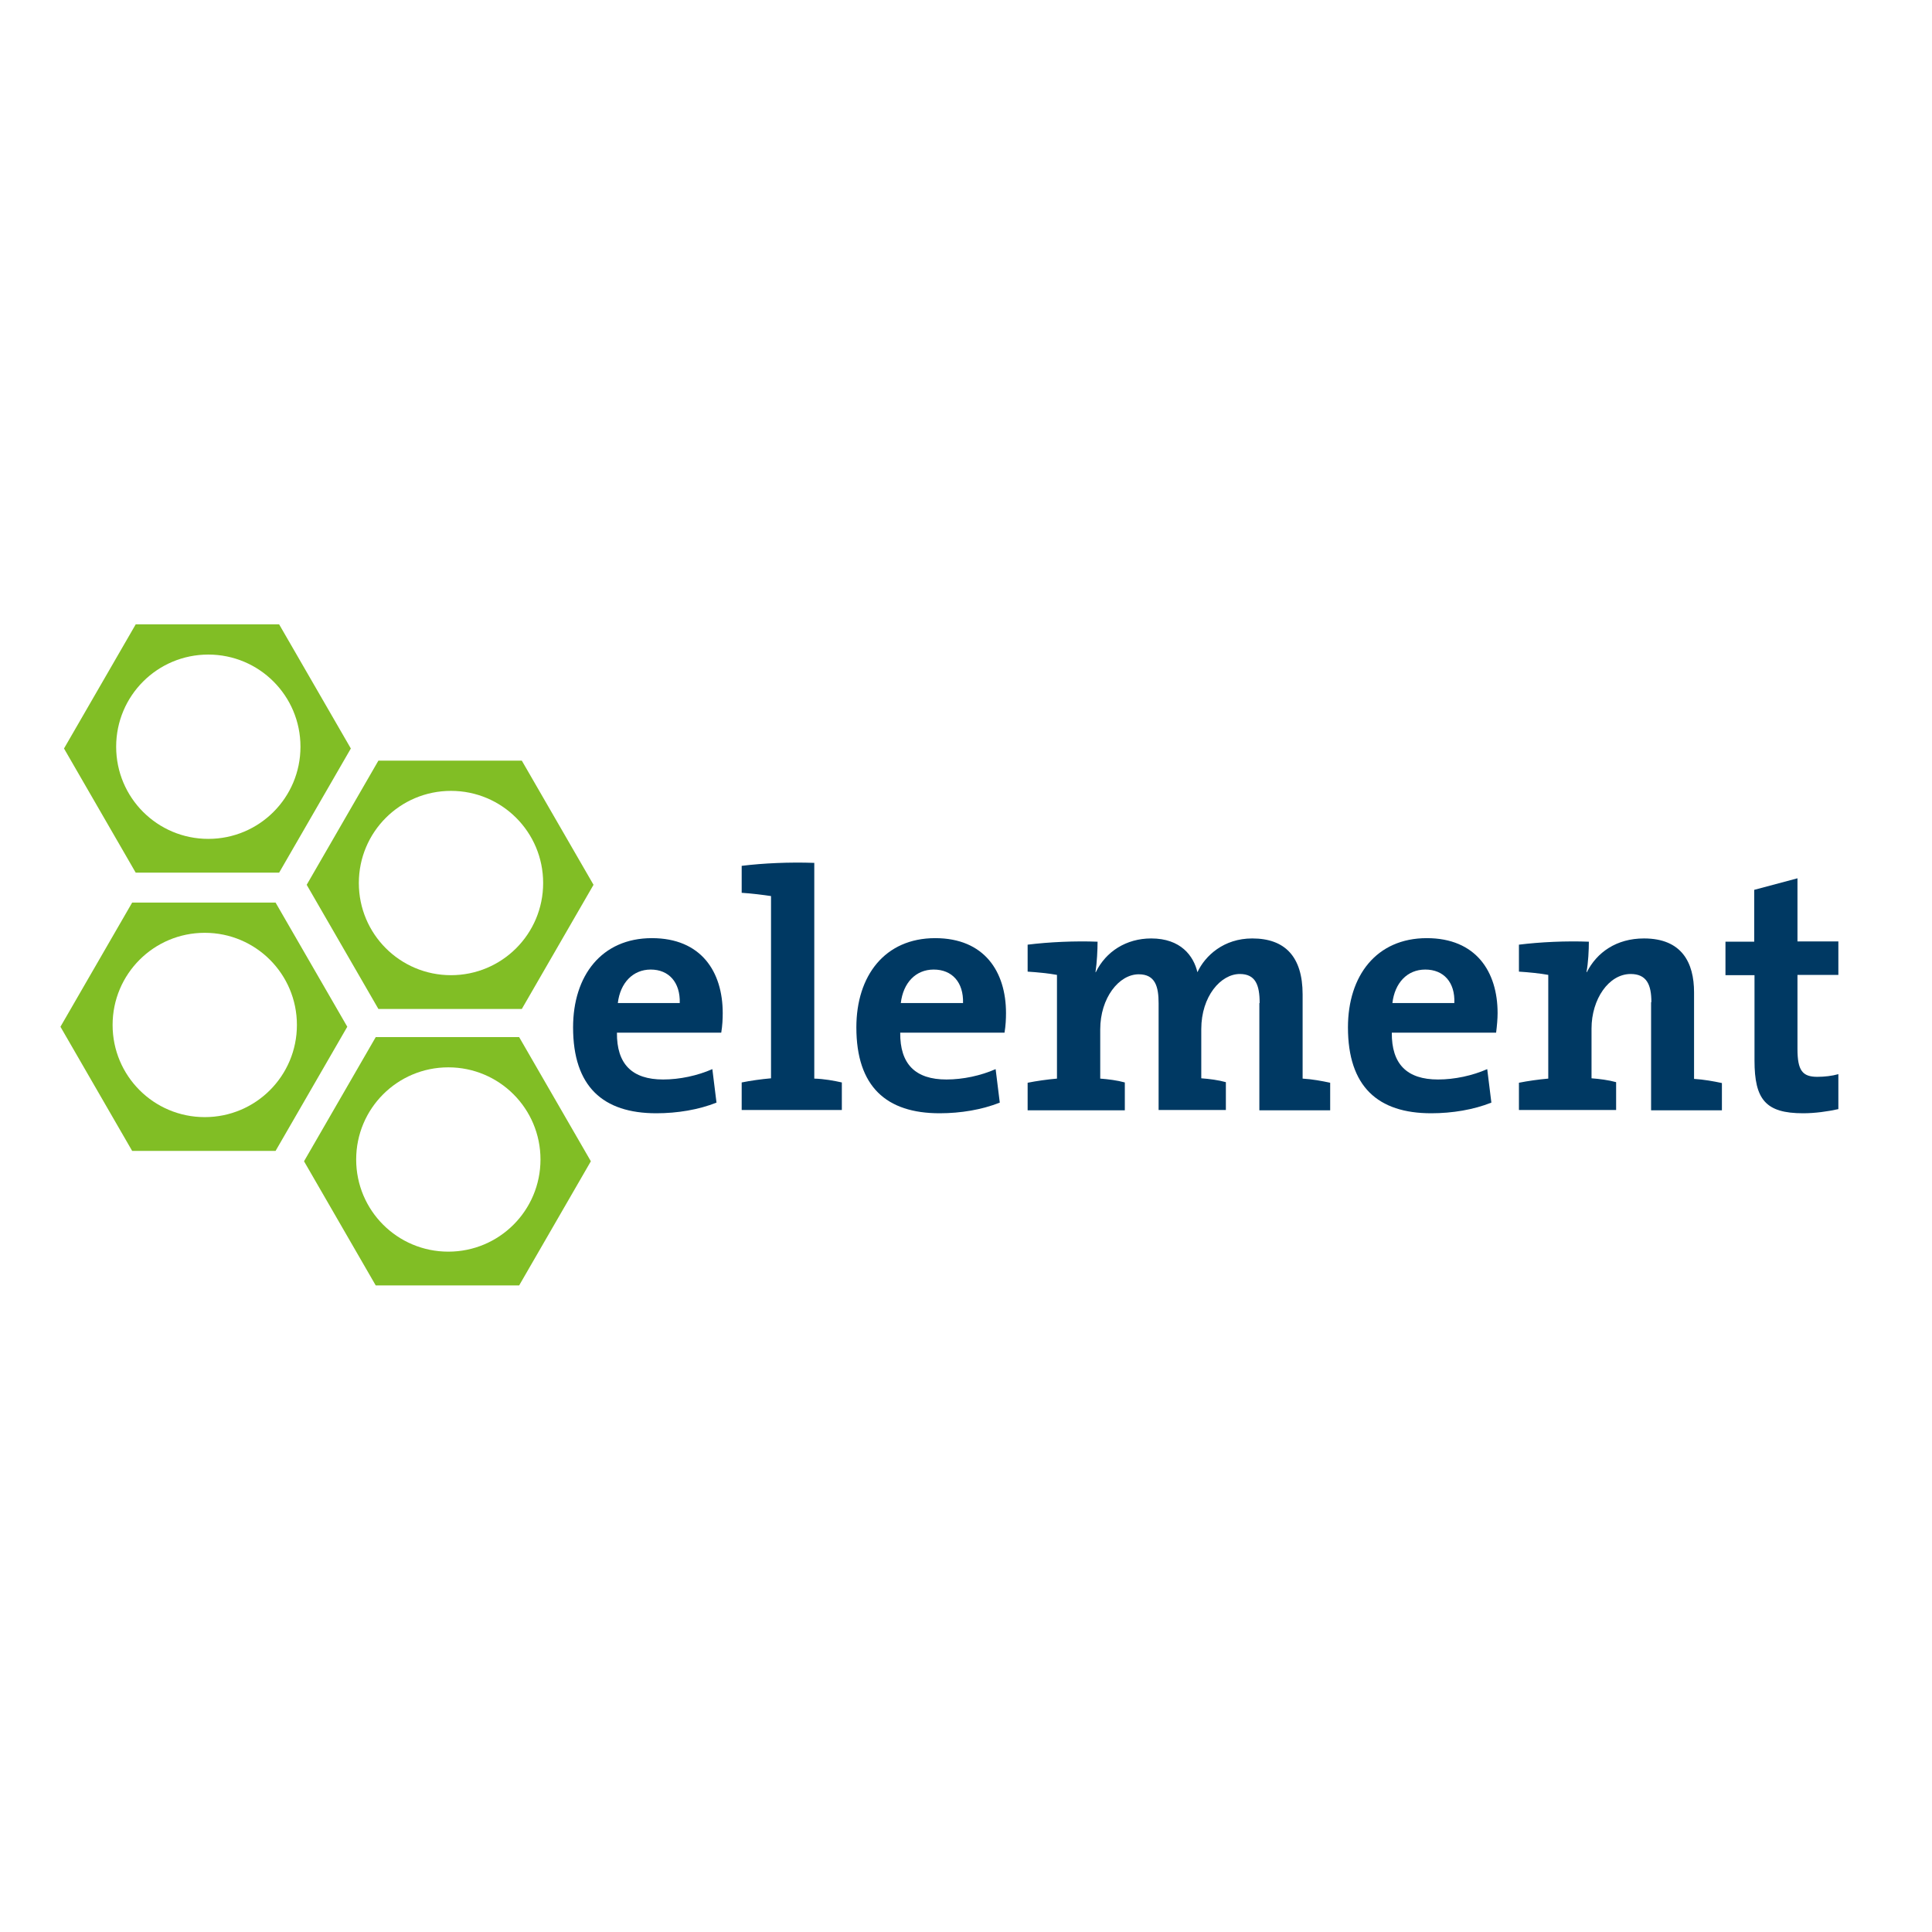
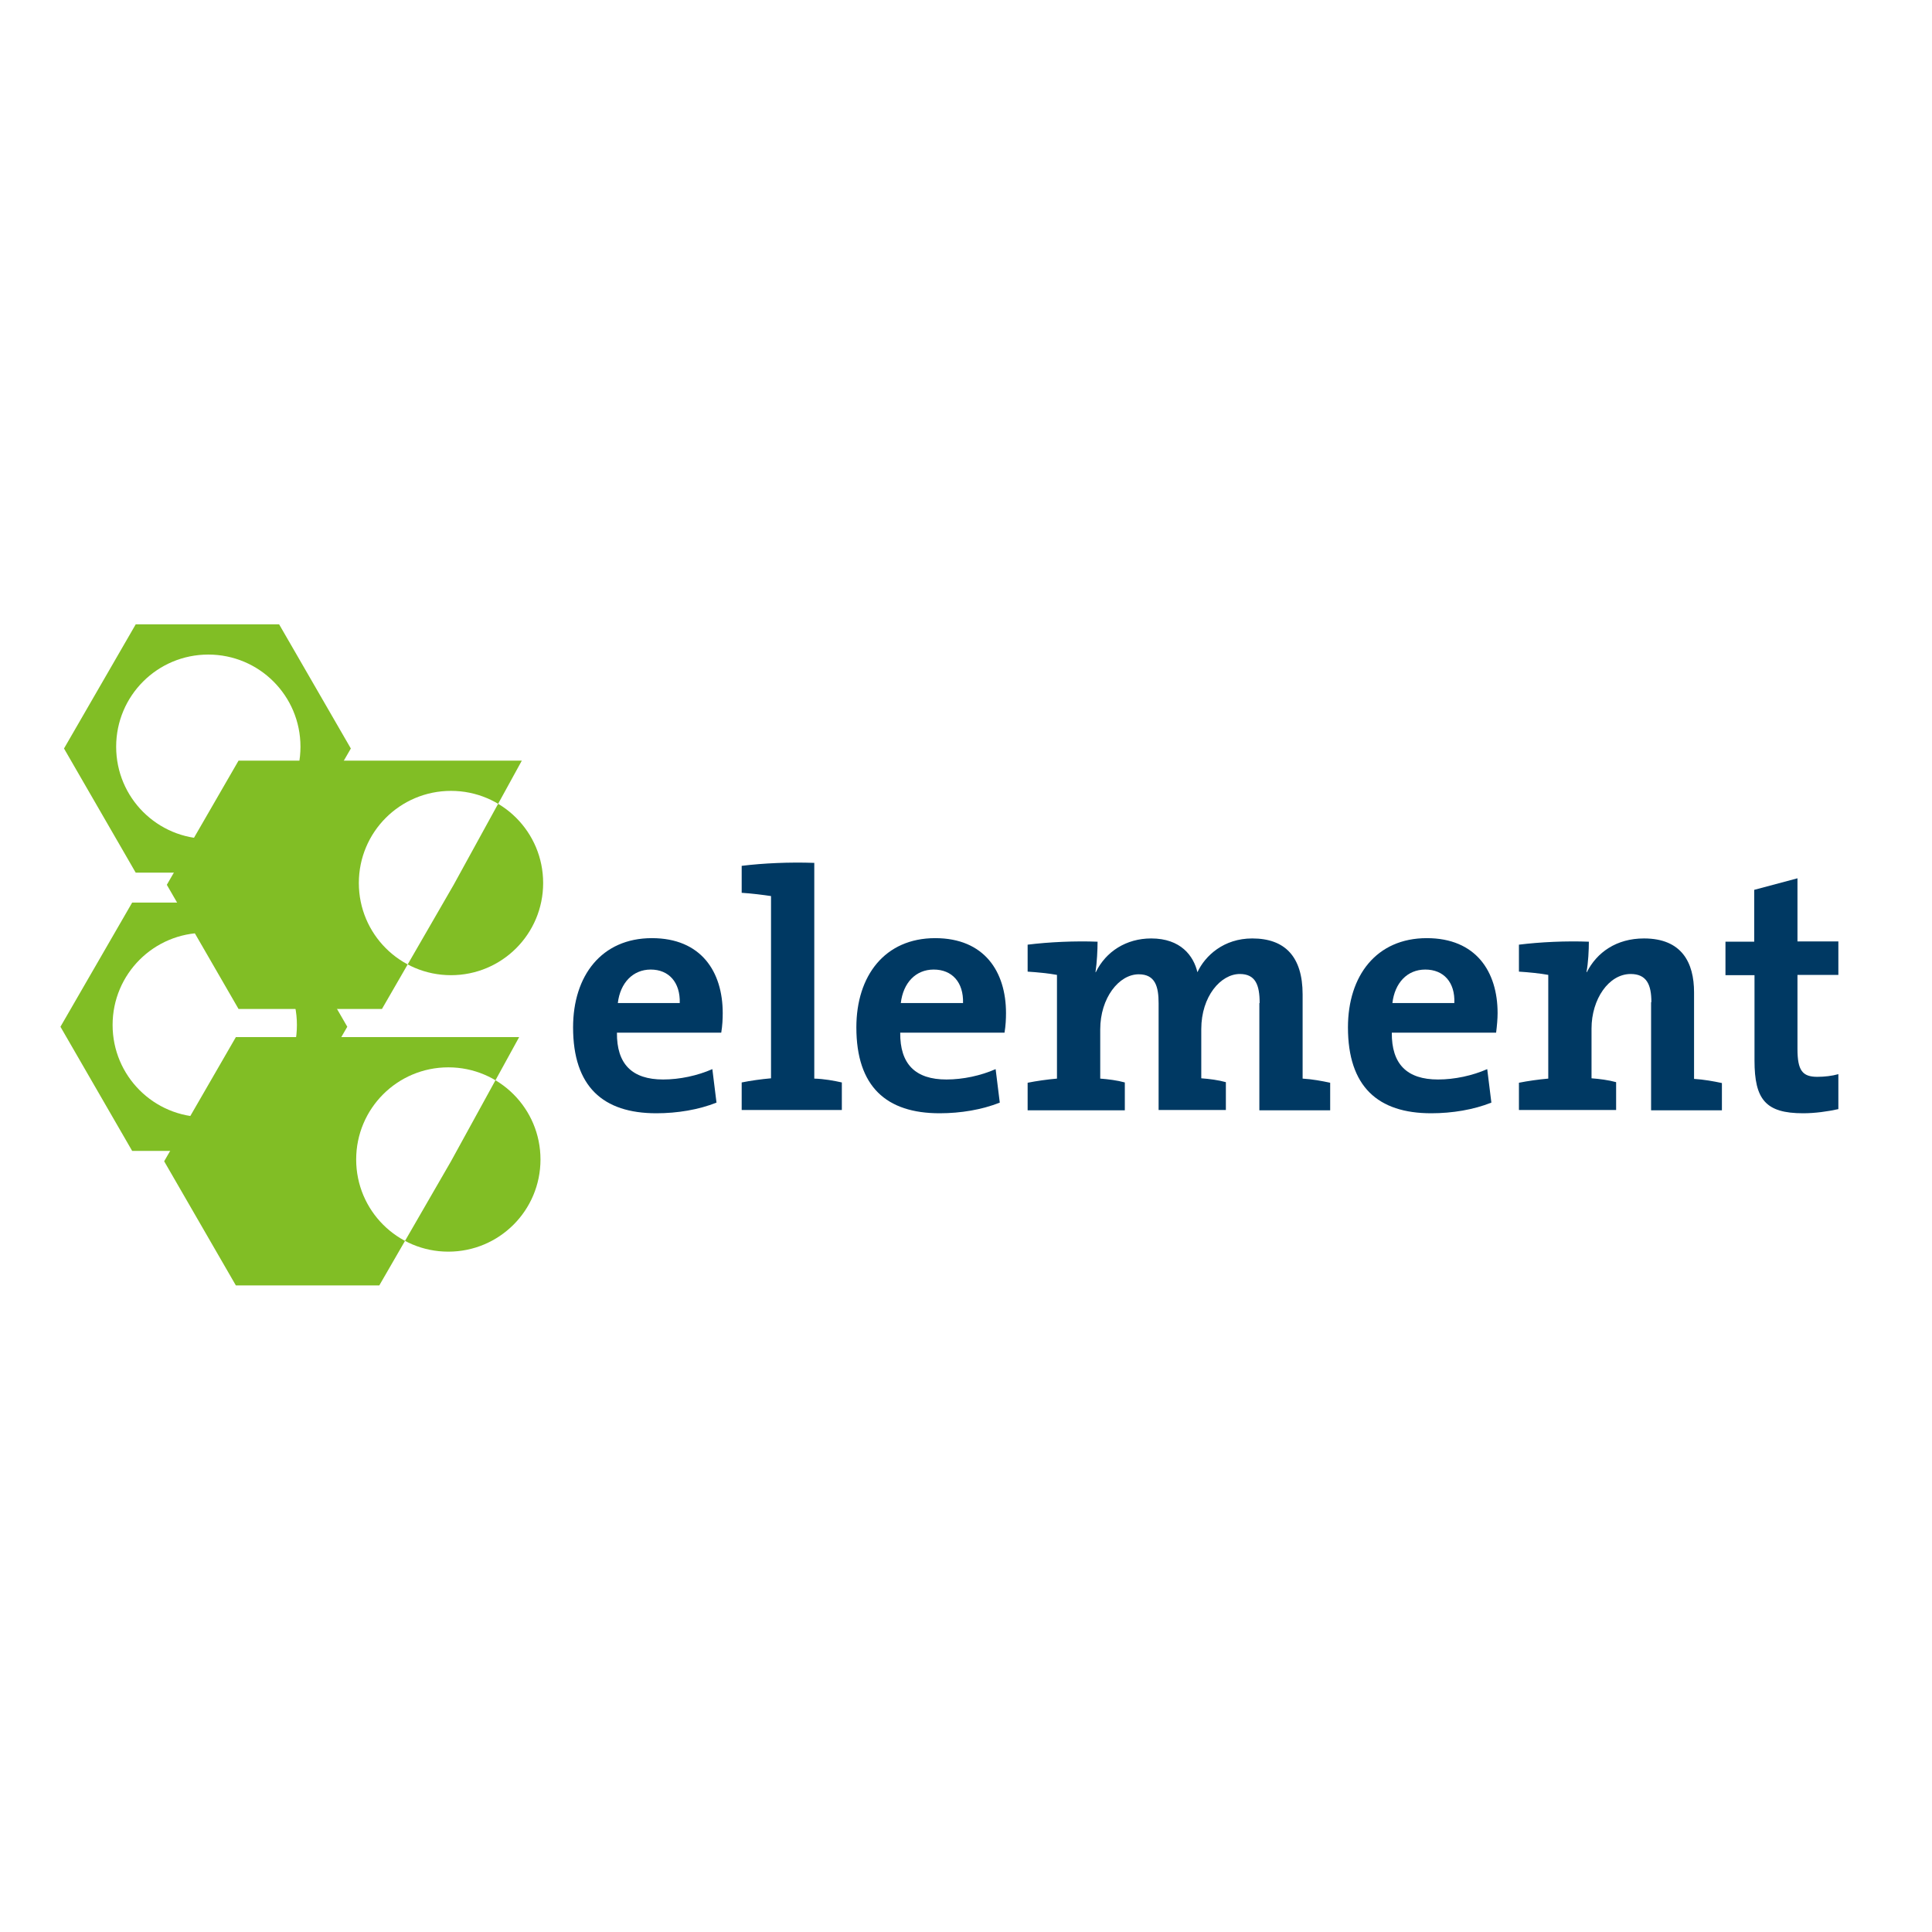
<svg xmlns="http://www.w3.org/2000/svg" version="1.1" id="layer" x="0px" y="0px" viewBox="0 0 652 652" style="enable-background:new 0 0 652 652;" xml:space="preserve">
  <style type="text/css">
	.st0{fill:#81BE25;}
	.st1{fill:#003963;}
</style>
  <g>
    <path class="st0" d="M70.3,283.1c-17.2,0-31.1-13.9-31.1-31.1c0-17.2,13.9-31.1,31.1-31.1c17.2,0,31.1,13.9,31.1,31.1   C101.4,269.2,87.5,283.1,70.3,283.1 M94.2,210.7H45.8l-24.2,41.9l24.2,41.9h48.4l24.2-41.9L94.2,210.7z" />
-     <path class="st0" d="M152.2,329.1c-17.2,0-31.1-13.9-31.1-31.1c0-17.2,13.9-31.1,31.1-31.1c17.2,0,31.1,13.9,31.1,31.1   C183.3,315.2,169.4,329.1,152.2,329.1 M176.1,256.7h-48.4l-24.2,41.9l24.2,41.9h48.4l24.2-41.9L176.1,256.7z" />
+     <path class="st0" d="M152.2,329.1c-17.2,0-31.1-13.9-31.1-31.1c0-17.2,13.9-31.1,31.1-31.1c17.2,0,31.1,13.9,31.1,31.1   C183.3,315.2,169.4,329.1,152.2,329.1 M176.1,256.7h-96  .4l-24.2,41.9l24.2,41.9h48.4l24.2-41.9L176.1,256.7z" />
    <path class="st0" d="M69.1,377C51.9,377,38,363.1,38,345.9c0-17.2,13.9-31.1,31.1-31.1c17.2,0,31.1,13.9,31.1,31.1   C100.2,363.1,86.3,377,69.1,377 M93,304.6H44.6l-24.2,41.9l24.2,41.9H93l24.2-41.9L93,304.6z" />
-     <path class="st0" d="M151.3,422.4c-17.2,0-31.1-13.9-31.1-31.1c0-17.2,13.9-31.1,31.1-31.1c17.2,0,31.1,13.9,31.1,31.1   C182.4,408.5,168.5,422.4,151.3,422.4 M175.2,350h-48.4l-24.2,41.9l24.2,41.9h48.4l24.2-41.9L175.2,350z" />
+     <path class="st0" d="M151.3,422.4c-17.2,0-31.1-13.9-31.1-31.1c0-17.2,13.9-31.1,31.1-31.1c17.2,0,31.1,13.9,31.1,31.1   C182.4,408.5,168.5,422.4,151.3,422.4 M175.2,350h-96  .4l-24.2,41.9l24.2,41.9h48.4l24.2-41.9L175.2,350z" />
    <path class="st1" d="M219.6,327.2c-6,0-10.3,4.5-11.1,11.3h20.9C229.6,331.5,225.7,327.2,219.6,327.2 M243.4,348.5h-35.2   c-0.1,10.6,5.1,15.8,15.6,15.8c5.6,0,11.6-1.3,16.6-3.5l1.4,11.3c-6,2.4-13.2,3.6-20.3,3.6c-18,0-28.1-9-28.1-29   c0-17.4,9.6-30.1,26.6-30.1c16.6,0,23.9,11.3,23.9,25.3C243.9,343.8,243.8,346.1,243.4,348.5" />
    <path class="st1" d="M284.1,365.3v9.3h-33.8v-9.3c3-0.6,6.5-1.1,9.9-1.4v-61.5c-2.7-0.4-6.6-0.9-9.9-1.1v-9.1   c7.3-0.9,16.1-1.3,24.5-1v72.8C278.2,364.1,281.4,364.7,284.1,365.3" />
    <path class="st1" d="M315.1,327.2c-6.1,0-10.3,4.5-11.1,11.3H325C325.2,331.5,321.3,327.2,315.1,327.2 M339,348.5h-35.2   c-0.1,10.6,5.1,15.8,15.6,15.8c5.6,0,11.6-1.3,16.6-3.5l1.4,11.3c-6,2.4-13.2,3.6-20.3,3.6c-18,0-28.1-9-28.1-29   c0-17.4,9.6-30.1,26.6-30.1c16.6,0,23.9,11.3,23.9,25.3C339.5,343.8,339.4,346.1,339,348.5" />
    <path class="st1" d="M425.1,338.5c0-6.1-1.4-9.8-6.7-9.8c-6.4,0-13,7.5-13,18.6v16.6c2.8,0.2,5.8,0.6,8.3,1.3v9.4H391v-36   c0-5.6-1.1-9.8-6.7-9.8c-6.7,0-13,8-13,18.6v16.6c2.7,0.2,5.8,0.6,8.3,1.3v9.4h-32.8v-9.3c3-0.6,6.5-1.1,9.9-1.4V329   c-2.7-0.5-6.6-0.9-9.9-1.1v-9.1c7.2-0.9,16.1-1.3,23.6-1c0,2.6-0.2,7-0.7,10.3h0.1c3.4-7,10.3-11.4,18.7-11.4   c10,0,14.3,5.9,15.6,11.4c2.6-5.6,8.9-11.4,18.5-11.4c11,0,17,6.1,17,18.9v28.4c3.3,0.2,6.5,0.8,9.3,1.4v9.3h-23.9V338.5z" />
    <path class="st1" d="M481,327.2c-6.1,0-10.3,4.5-11.1,11.3h20.9C491.1,331.5,487.2,327.2,481,327.2 M504.9,348.5h-35.2   c-0.1,10.6,5.1,15.8,15.6,15.8c5.6,0,11.6-1.3,16.6-3.5l1.4,11.3c-6,2.4-13.2,3.6-20.3,3.6c-18,0-28.1-9-28.1-29   c0-17.4,9.6-30.1,26.6-30.1c16.6,0,23.9,11.3,23.9,25.3C505.4,343.8,505.2,346.1,504.9,348.5" />
    <path class="st1" d="M557.3,338.2c0-5.9-1.6-9.5-7-9.5c-7.4,0-13.2,8.5-13.2,18.4v16.8c2.7,0.2,5.8,0.6,8.3,1.3v9.4h-32.8v-9.2   c3-0.6,6.5-1.1,9.9-1.4V329c-2.7-0.5-6.6-0.9-9.9-1.1v-9.1c7.2-0.9,16-1.3,23.6-1c0,2.6-0.2,7.2-0.8,10.2l0.1,0.1   c3.4-6.7,10-11.4,19.3-11.4c12.8,0,16.9,8.2,16.9,18.2v29.2c3.3,0.2,6.6,0.8,9.4,1.4v9.2h-23.9V338.2z" />
    <path class="st1" d="M608.5,375.7c-12.6,0-16.4-4.6-16.4-17.8v-28.8h-9.8v-11.3h9.7v-17.5l14.6-3.9v21.3h13.8v11.3h-13.8V354   c0,7.3,1.7,9.4,6.7,9.4c2.4,0,5-0.3,7.1-0.9v11.8C616.8,375.1,612.5,375.7,608.5,375.7" />
  </g>
</svg>
